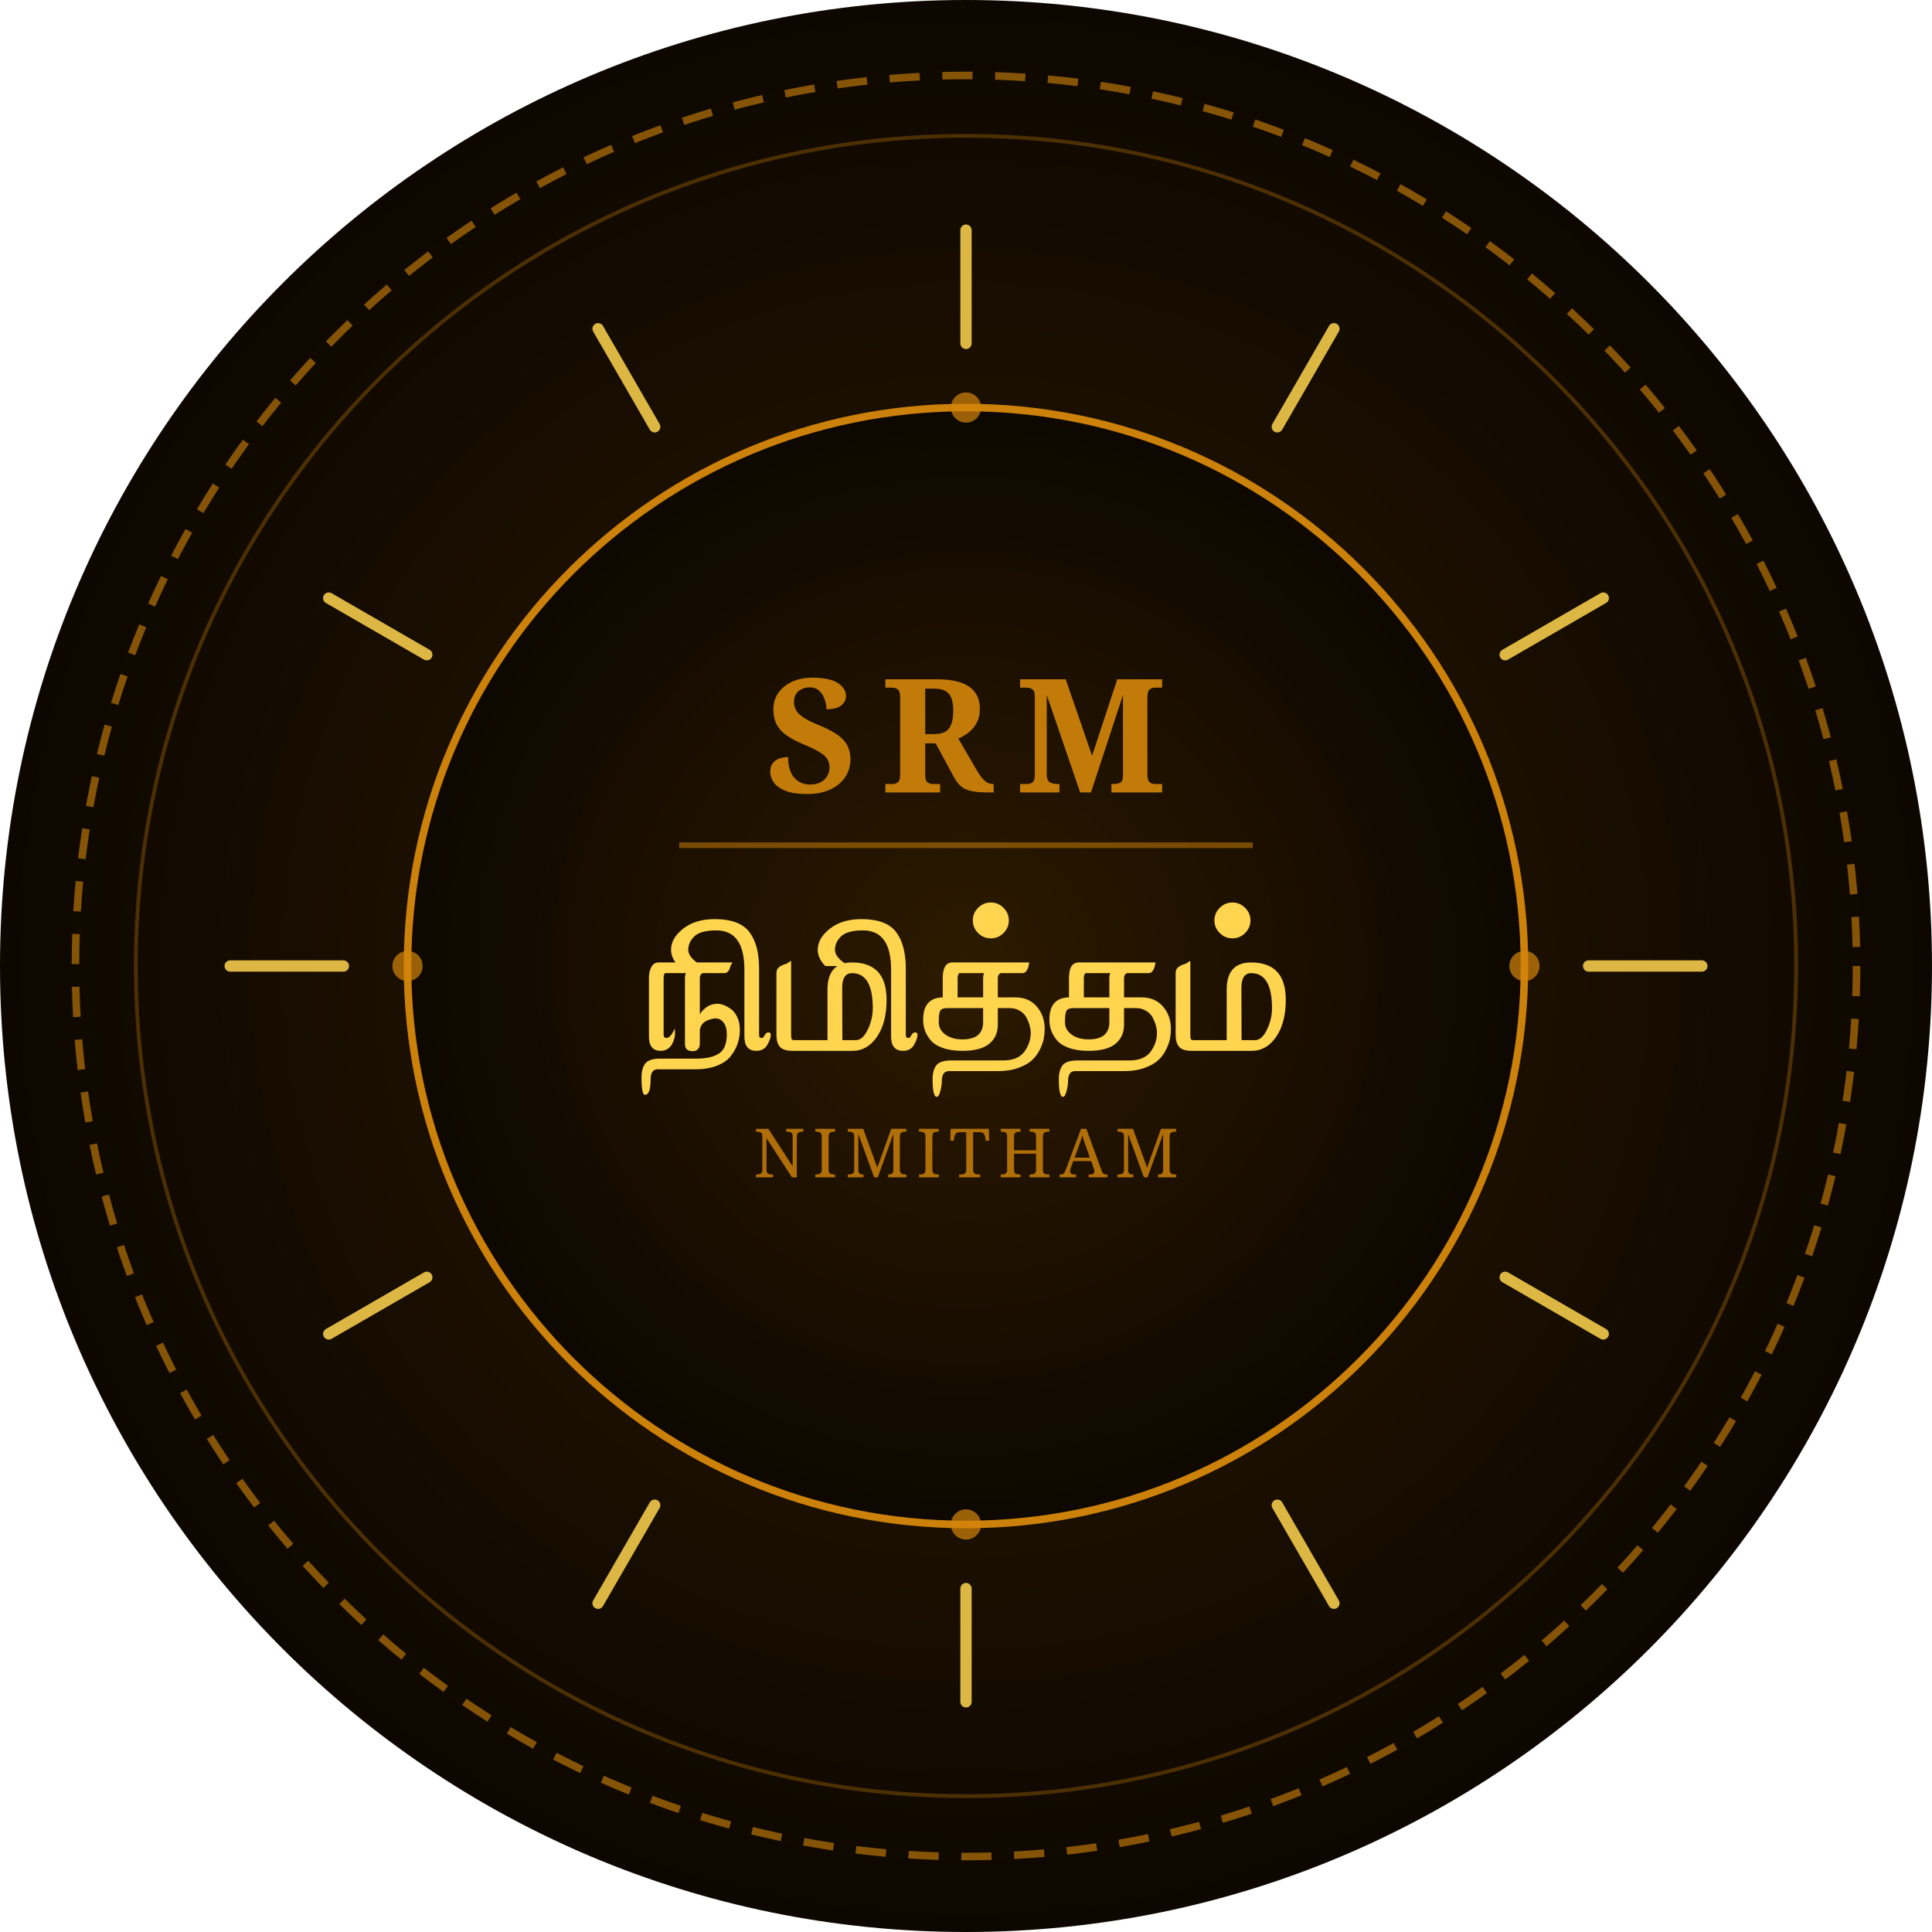
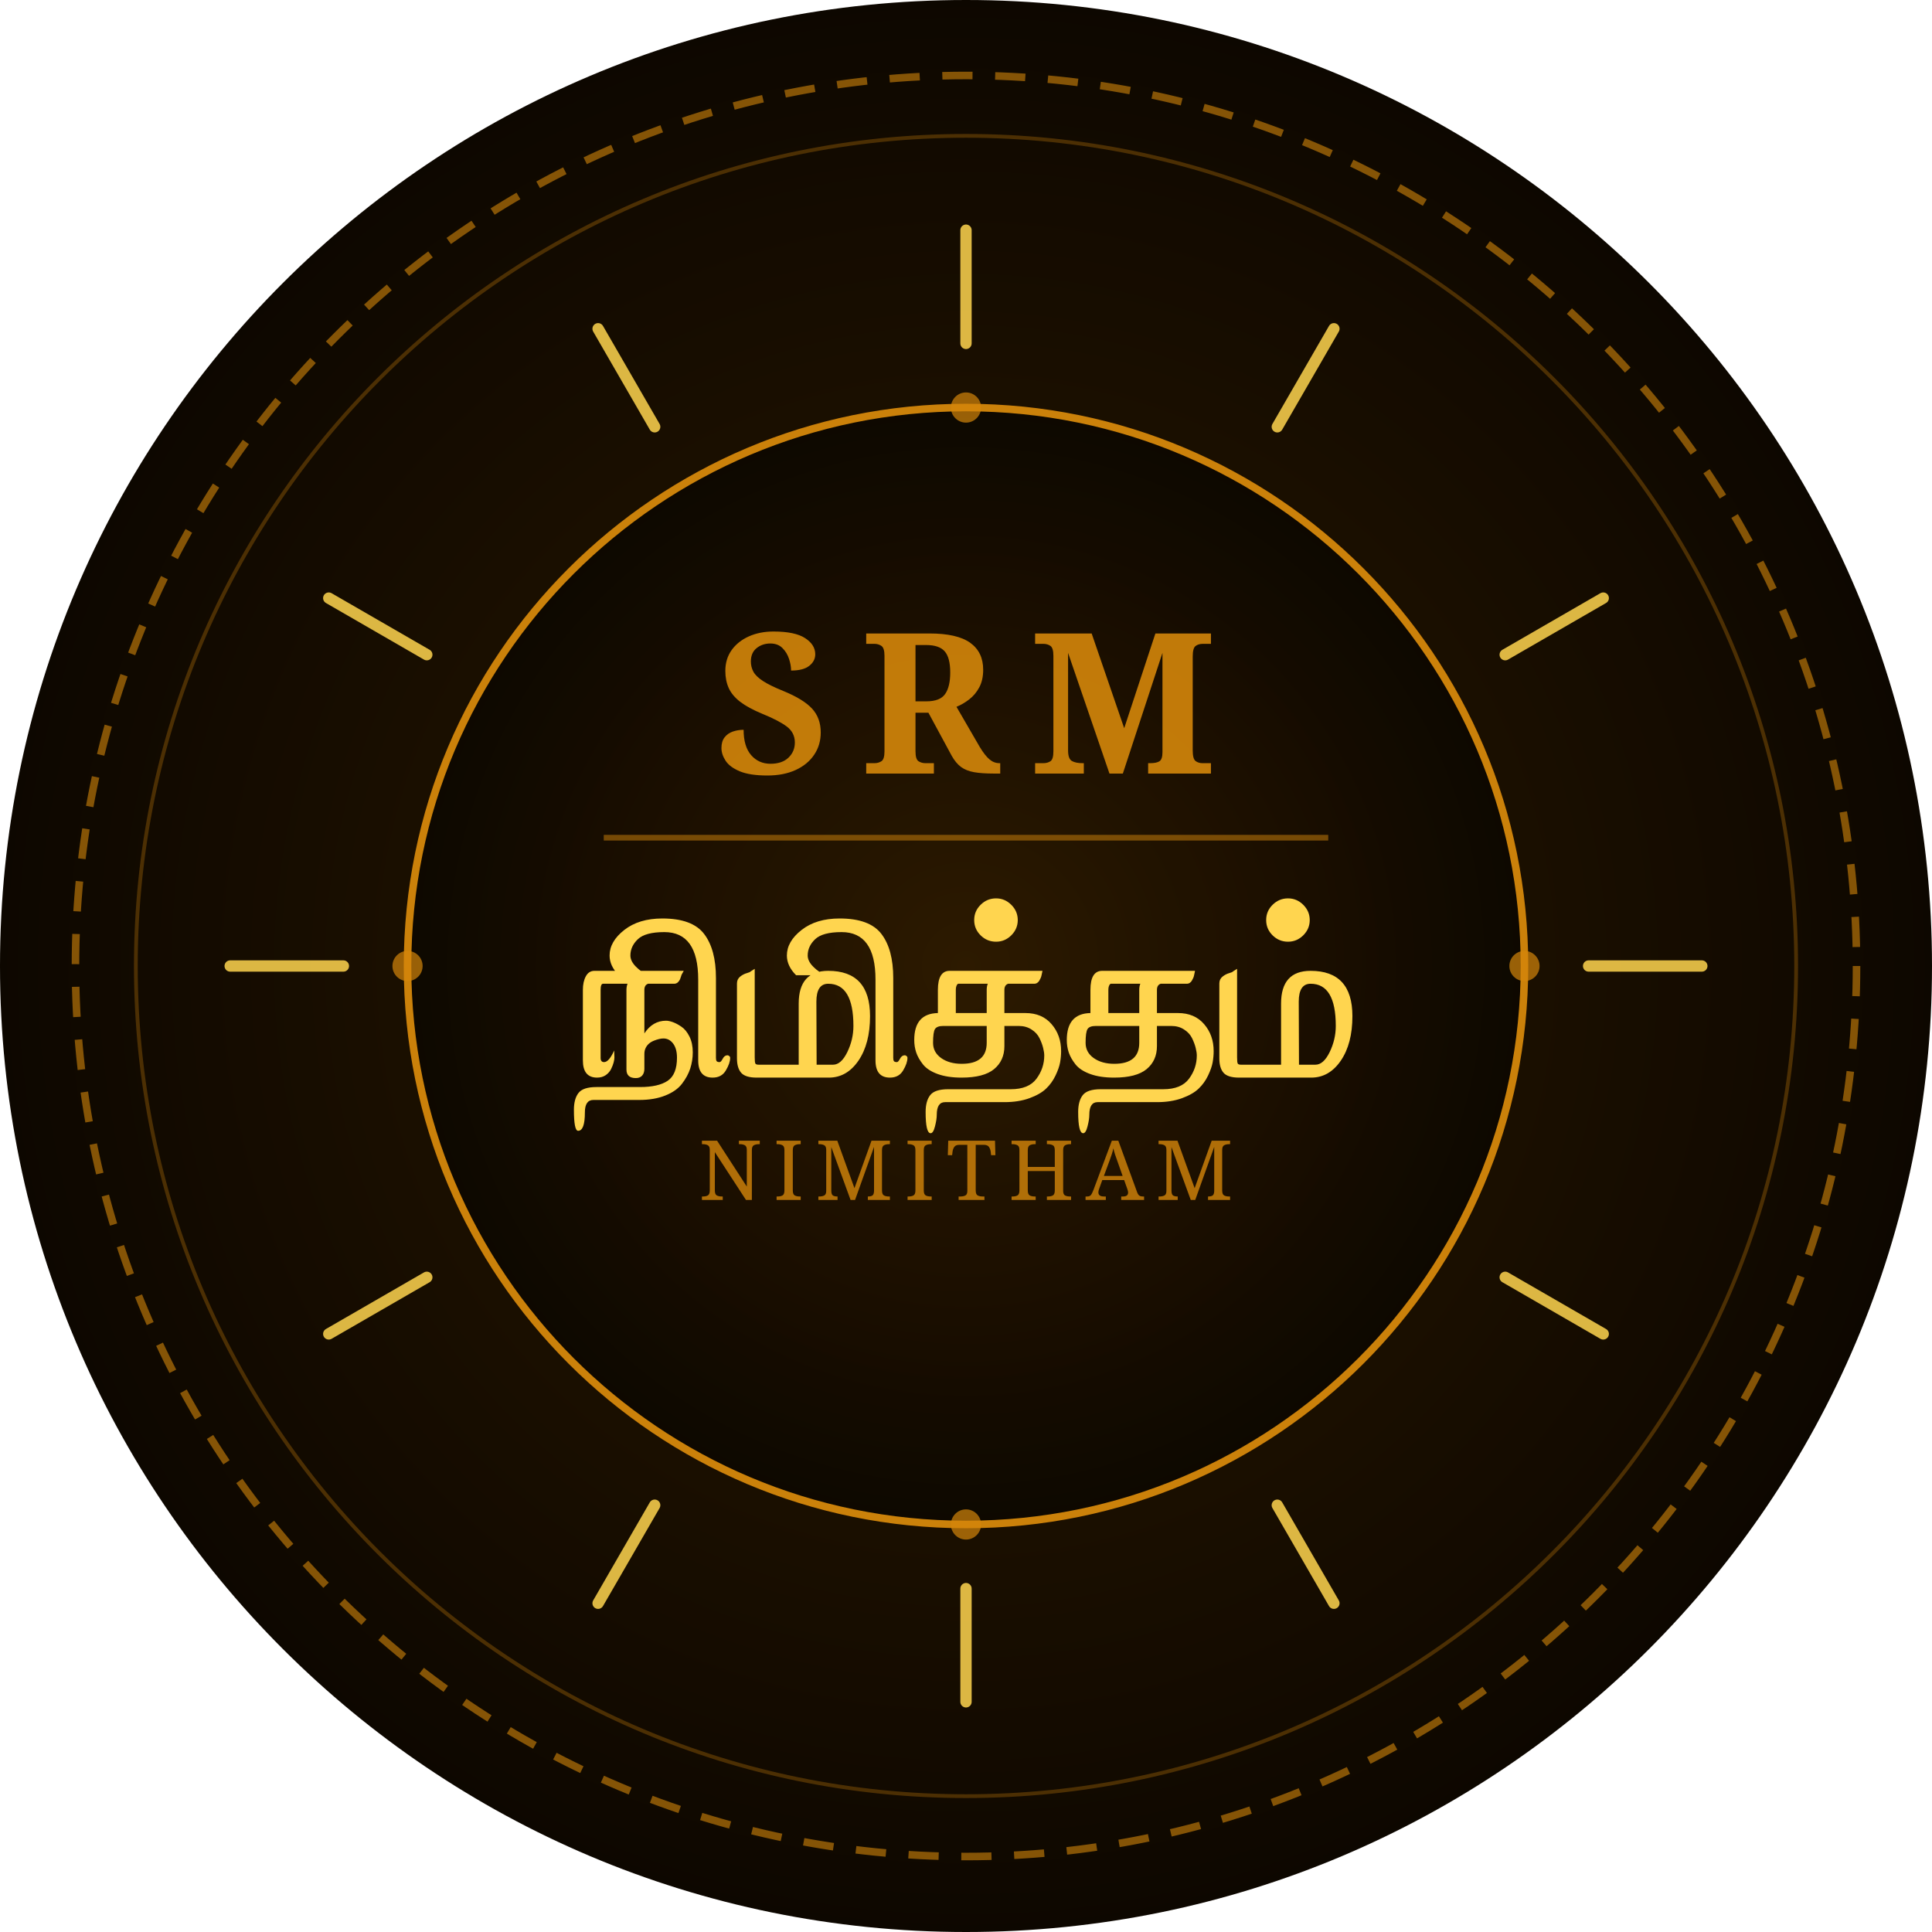
<svg xmlns="http://www.w3.org/2000/svg" viewBox="0 0 512 512">
  <defs>
    <radialGradient id="bgGrad" cx="50%" cy="50%" r="50%">
      <stop offset="0%" style="stop-color:#2D1A00;stop-opacity:1" />
      <stop offset="100%" style="stop-color:#0D0700;stop-opacity:1" />
    </radialGradient>
    <radialGradient id="sunGrad" cx="50%" cy="50%" r="50%">
      <stop offset="0%" style="stop-color:#FFE082;stop-opacity:1" />
      <stop offset="100%" style="stop-color:#D4860A;stop-opacity:1" />
    </radialGradient>
  </defs>
  <circle cx="256" cy="256" r="256" fill="url(#bgGrad)" />
  <circle cx="256" cy="256" r="236" fill="none" stroke="#D4860A" stroke-width="2" stroke-dasharray="8 6" opacity="0.6" />
  <circle cx="256" cy="256" r="220" fill="none" stroke="#D4860A" stroke-width="1" opacity="0.3" />
  <g transform="translate(256,256)">
    <g opacity="0.85">
      <line x1="0" y1="-195" x2="0" y2="-165" stroke="#FFD54F" stroke-width="3" stroke-linecap="round" />
      <line x1="0" y1="-195" x2="0" y2="-165" stroke="#FFD54F" stroke-width="3" stroke-linecap="round" transform="rotate(30)" />
      <line x1="0" y1="-195" x2="0" y2="-165" stroke="#FFD54F" stroke-width="3" stroke-linecap="round" transform="rotate(60)" />
      <line x1="0" y1="-195" x2="0" y2="-165" stroke="#FFD54F" stroke-width="3" stroke-linecap="round" transform="rotate(90)" />
      <line x1="0" y1="-195" x2="0" y2="-165" stroke="#FFD54F" stroke-width="3" stroke-linecap="round" transform="rotate(120)" />
      <line x1="0" y1="-195" x2="0" y2="-165" stroke="#FFD54F" stroke-width="3" stroke-linecap="round" transform="rotate(150)" />
      <line x1="0" y1="-195" x2="0" y2="-165" stroke="#FFD54F" stroke-width="3" stroke-linecap="round" transform="rotate(180)" />
      <line x1="0" y1="-195" x2="0" y2="-165" stroke="#FFD54F" stroke-width="3" stroke-linecap="round" transform="rotate(210)" />
      <line x1="0" y1="-195" x2="0" y2="-165" stroke="#FFD54F" stroke-width="3" stroke-linecap="round" transform="rotate(240)" />
      <line x1="0" y1="-195" x2="0" y2="-165" stroke="#FFD54F" stroke-width="3" stroke-linecap="round" transform="rotate(270)" />
      <line x1="0" y1="-195" x2="0" y2="-165" stroke="#FFD54F" stroke-width="3" stroke-linecap="round" transform="rotate(300)" />
      <line x1="0" y1="-195" x2="0" y2="-165" stroke="#FFD54F" stroke-width="3" stroke-linecap="round" transform="rotate(330)" />
    </g>
  </g>
  <circle cx="256" cy="256" r="148" fill="url(#bgGrad)" stroke="#D4860A" stroke-width="2" opacity="0.95" />
-   <text x="256" y="210" font-family="Georgia, serif" font-size="42" font-weight="bold" fill="#D4860A" text-anchor="middle" letter-spacing="6" opacity="0.9">SRM</text>
-   <line x1="180" y1="224" x2="332" y2="224" stroke="#D4860A" stroke-width="1.5" opacity="0.5" />
-   <text x="256" y="278" font-family="serif" font-size="48" font-weight="bold" fill="#FFD54F" text-anchor="middle">நிமித்தம்</text>
-   <text x="256" y="312" font-family="Georgia, serif" font-size="18" fill="#D4860A" text-anchor="middle" letter-spacing="2" opacity="0.8">NIMITHAM</text>
+   <text x="256" y="205" font-family="Georgia, serif" font-size="52" font-weight="bold" fill="#D4860A" text-anchor="middle" letter-spacing="8" opacity="0.9">SRM</text>
+   <line x1="160" y1="222" x2="352" y2="222" stroke="#D4860A" stroke-width="1.5" opacity="0.5" />
+   <text x="256" y="285" font-family="serif" font-size="58" font-weight="bold" fill="#FFD54F" text-anchor="middle">நிமித்தம்</text>
+   <text x="256" y="318" font-family="Georgia, serif" font-size="22" fill="#D4860A" text-anchor="middle" letter-spacing="3" opacity="0.8">NIMITHAM</text>
  <circle cx="256" cy="108" r="4" fill="#D4860A" opacity="0.7" />
  <circle cx="404" cy="256" r="4" fill="#D4860A" opacity="0.7" />
  <circle cx="256" cy="404" r="4" fill="#D4860A" opacity="0.7" />
  <circle cx="108" cy="256" r="4" fill="#D4860A" opacity="0.7" />
</svg>
